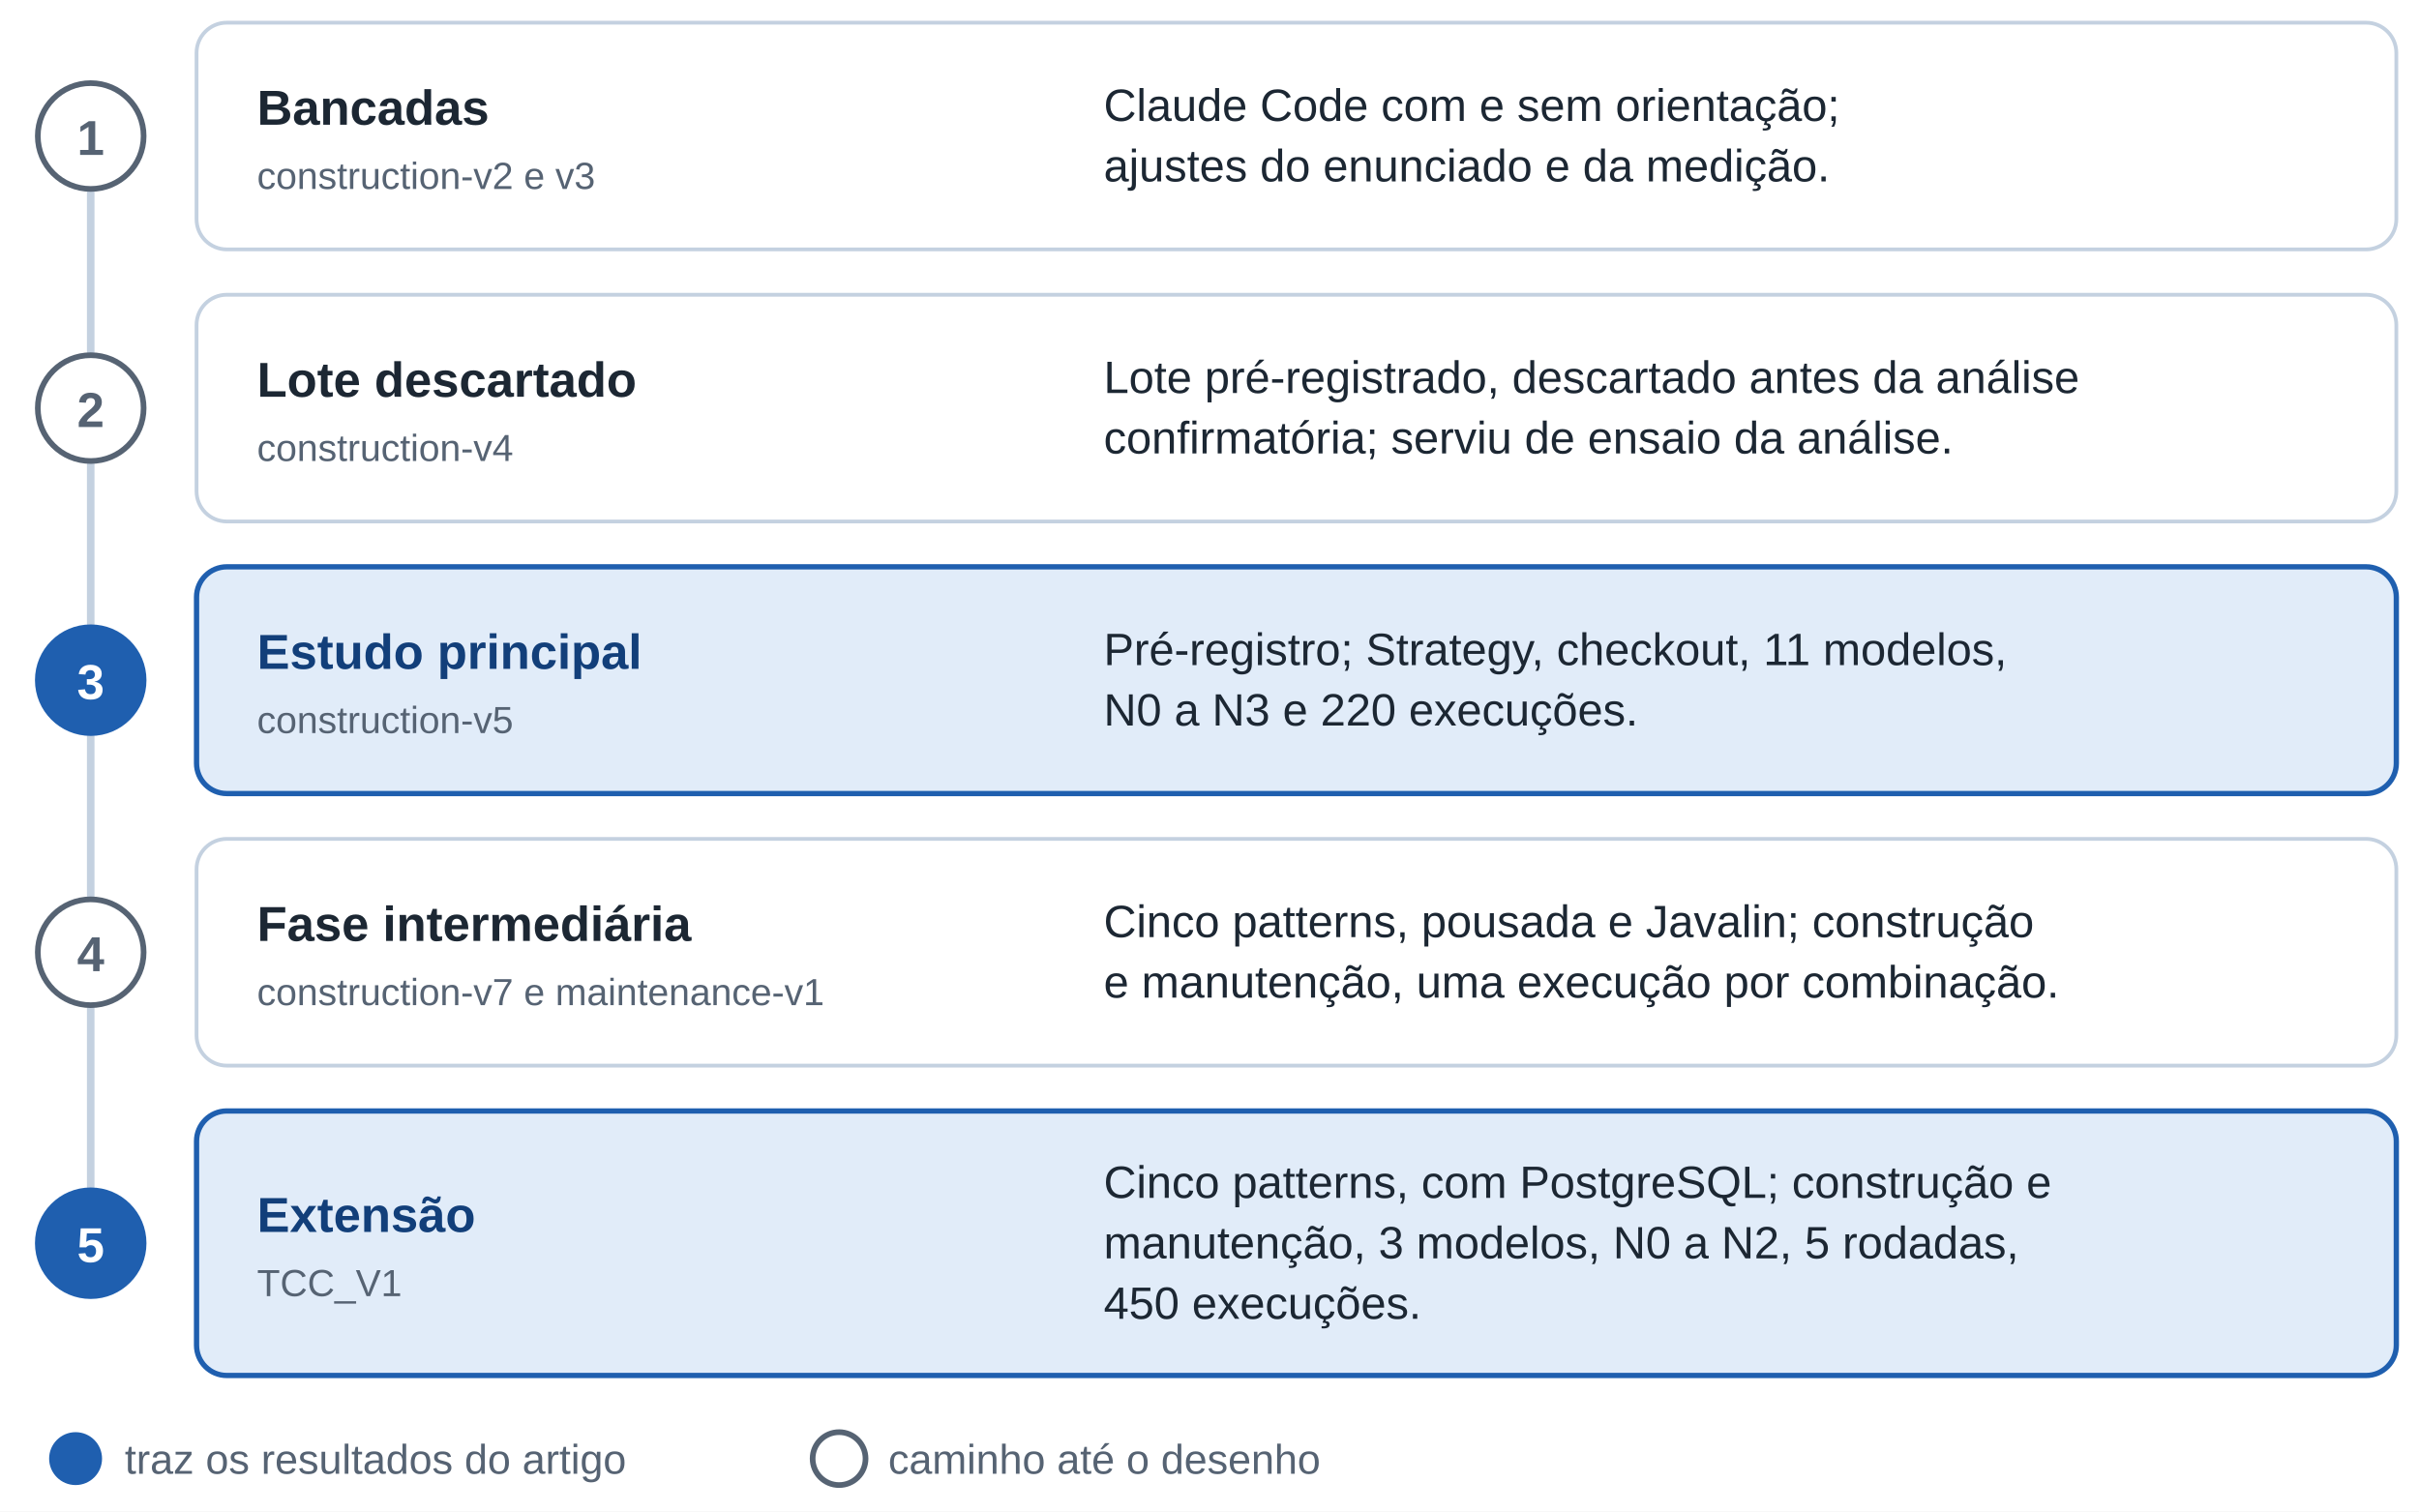
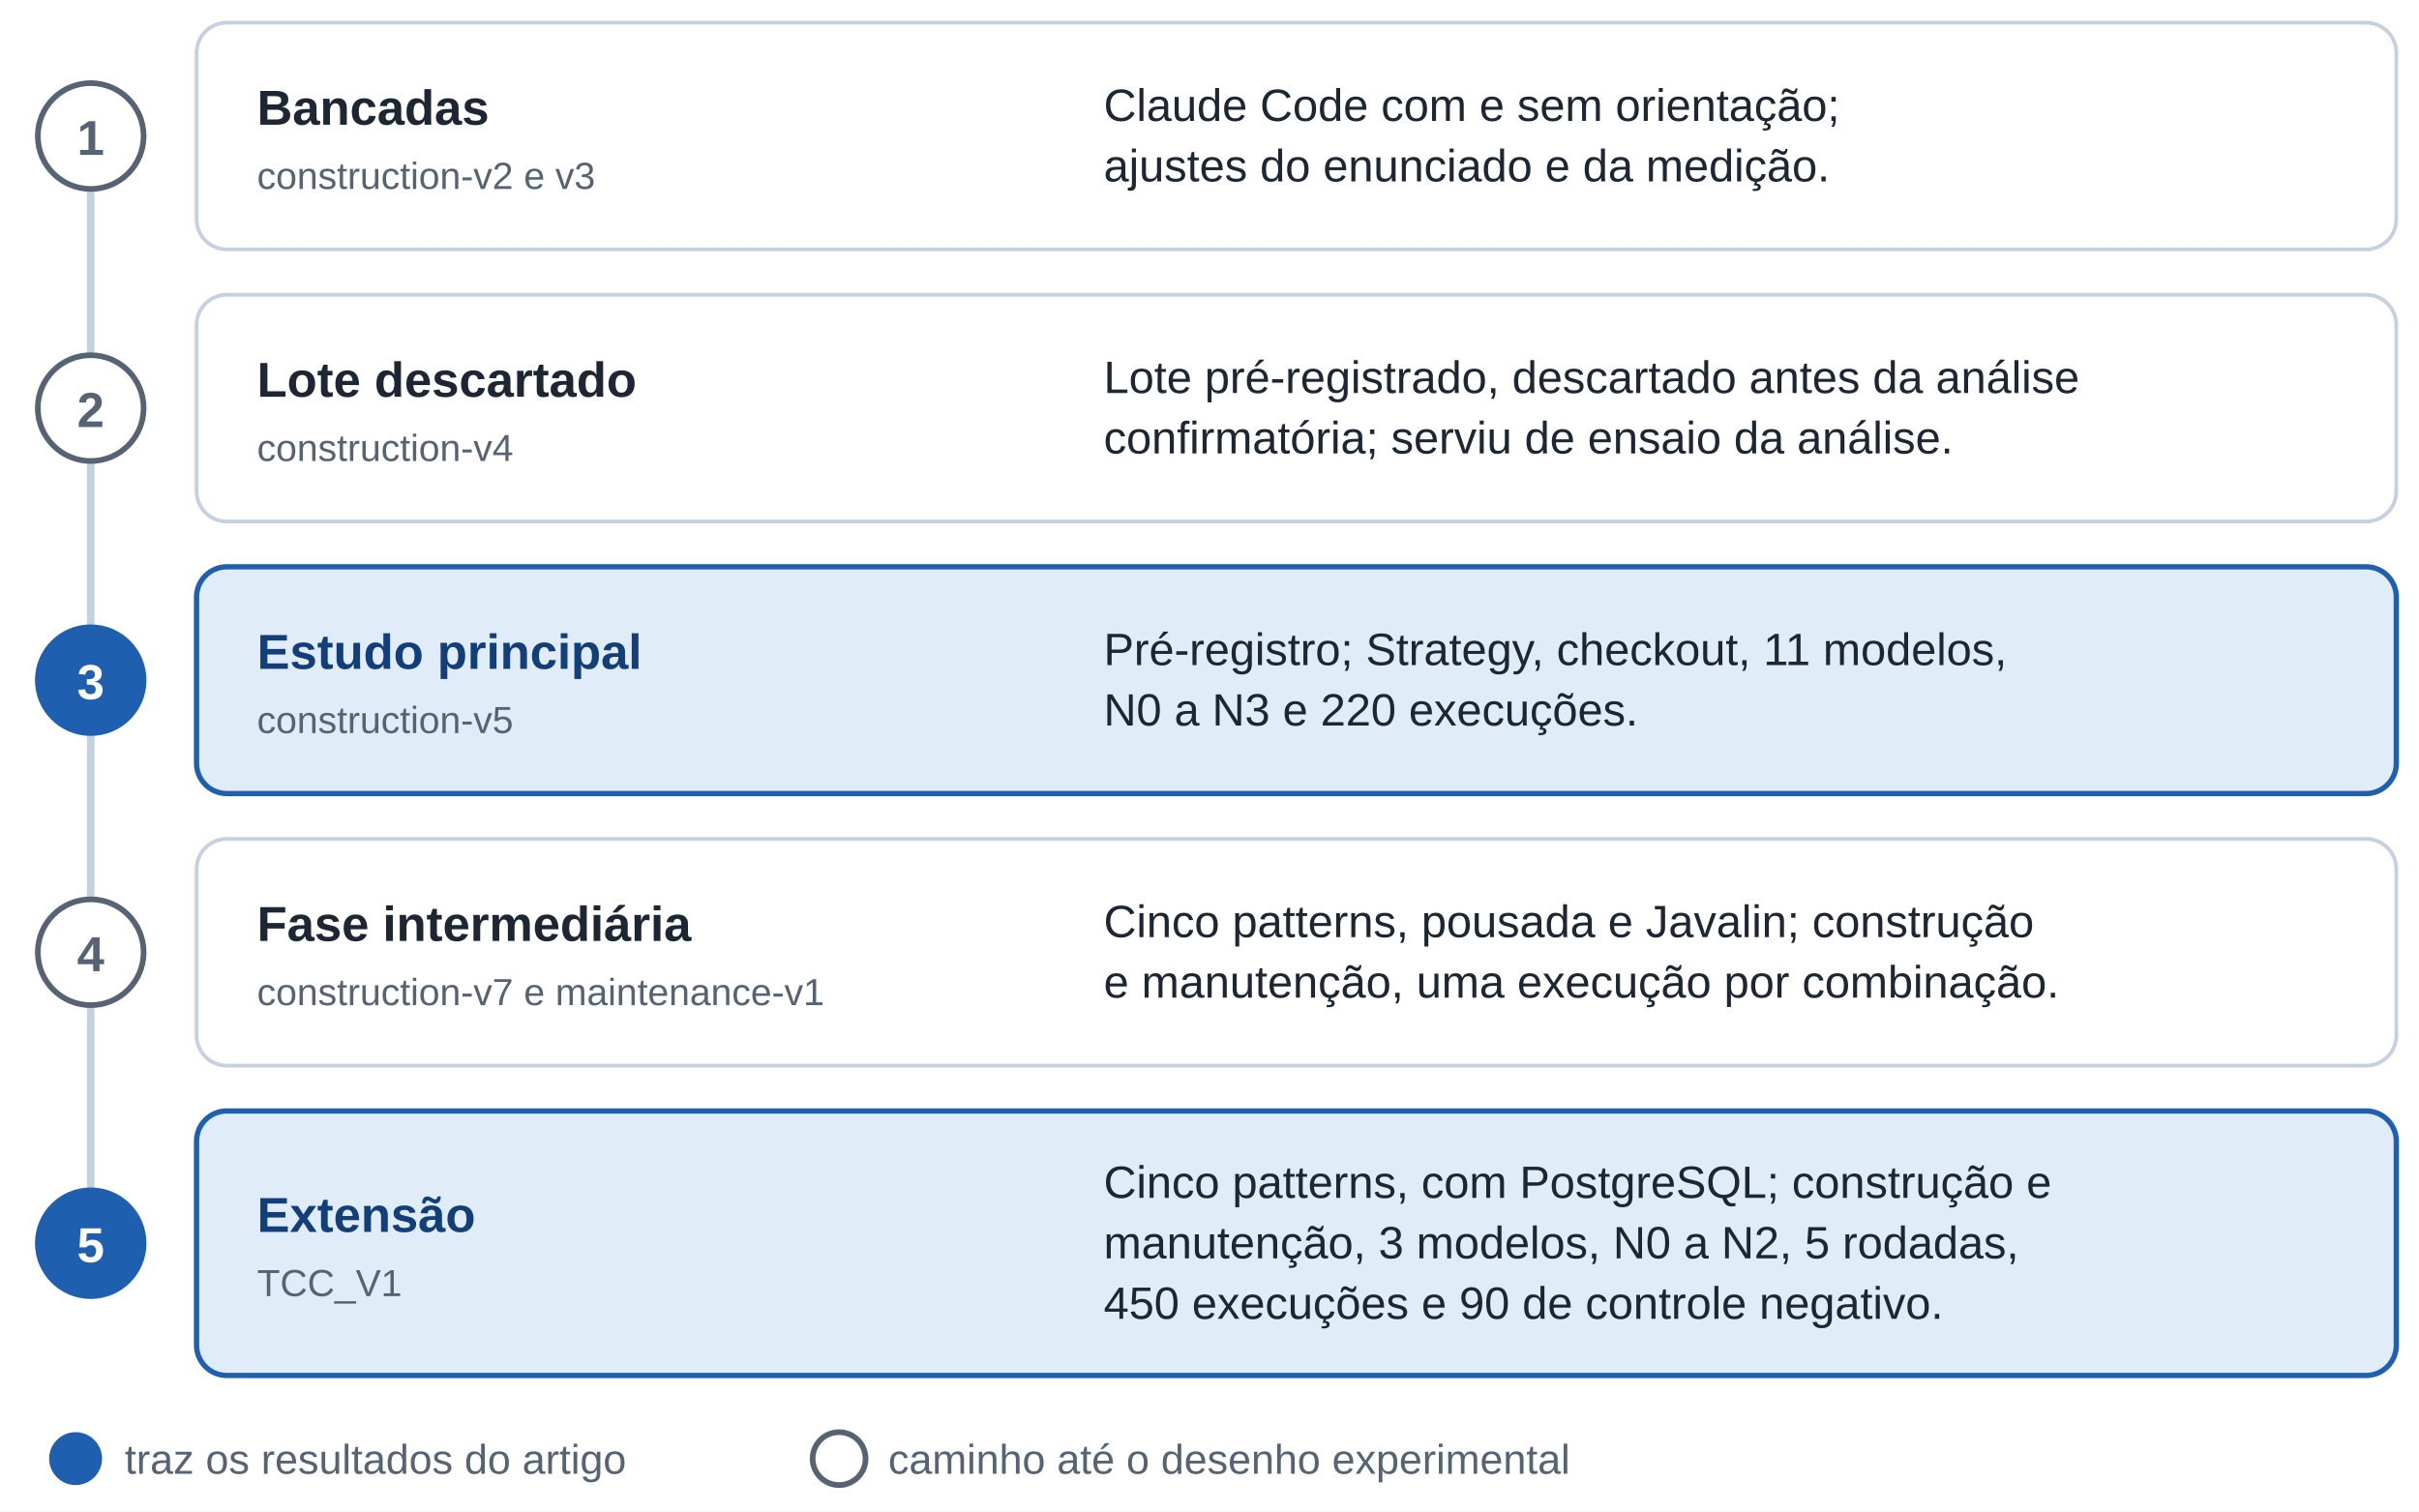
<svg xmlns="http://www.w3.org/2000/svg" viewBox="0 0 640 400" width="640" height="400">
  <defs>
    <marker id="arrow" markerWidth="8" markerHeight="8" refX="7" refY="3.5" orient="auto">
      <path d="M0,0 L7,3.5 L0,7 z" fill="#566373" />
    </marker>
  </defs>
  <rect width="640" height="400" fill="#FFFFFF" />
  <line x1="24" y1="36.0" x2="24" y2="329.0" stroke="#C4D1E0" stroke-width="2" />
  <rect x="52" y="6" width="582" height="60" rx="8" fill="#FFFFFF" stroke="#C4D1E0" stroke-width="1" />
  <text x="68" y="33.0" font-family="Arial" font-size="13" text-anchor="start" font-weight="bold" fill="#1C2733" xml:space="preserve">Bancadas</text>
  <text x="68" y="50.0" font-family="Arial" font-size="10" text-anchor="start" font-weight="normal" fill="#566373" xml:space="preserve">construction-v2 e v3</text>
  <text x="292" y="32.0" font-family="Arial" font-size="12" text-anchor="start" font-weight="normal" fill="#1C2733" xml:space="preserve">Claude Code com e sem orientação;</text>
  <text x="292" y="48.0" font-family="Arial" font-size="12" text-anchor="start" font-weight="normal" fill="#1C2733" xml:space="preserve">ajustes do enunciado e da medição.</text>
  <circle cx="24" cy="36.0" r="14" fill="#FFFFFF" stroke="#566373" stroke-width="1.5" />
  <text x="24" y="41.0" font-family="Arial" font-size="13" text-anchor="middle" font-weight="bold" fill="#566373" xml:space="preserve">1</text>
  <rect x="52" y="78" width="582" height="60" rx="8" fill="#FFFFFF" stroke="#C4D1E0" stroke-width="1" />
  <text x="68" y="105.0" font-family="Arial" font-size="13" text-anchor="start" font-weight="bold" fill="#1C2733" xml:space="preserve">Lote descartado</text>
  <text x="68" y="122.0" font-family="Arial" font-size="10" text-anchor="start" font-weight="normal" fill="#566373" xml:space="preserve">construction-v4</text>
  <text x="292" y="104.0" font-family="Arial" font-size="12" text-anchor="start" font-weight="normal" fill="#1C2733" xml:space="preserve">Lote pré-registrado, descartado antes da análise</text>
  <text x="292" y="120.0" font-family="Arial" font-size="12" text-anchor="start" font-weight="normal" fill="#1C2733" xml:space="preserve">confirmatória; serviu de ensaio da análise.</text>
  <circle cx="24" cy="108.0" r="14" fill="#FFFFFF" stroke="#566373" stroke-width="1.5" />
  <text x="24" y="113.0" font-family="Arial" font-size="13" text-anchor="middle" font-weight="bold" fill="#566373" xml:space="preserve">2</text>
  <rect x="52" y="150" width="582" height="60" rx="8" fill="#E1ECF9" stroke="#1F5FAF" stroke-width="1.4" />
  <text x="68" y="177.0" font-family="Arial" font-size="13" text-anchor="start" font-weight="bold" fill="#123F7A" xml:space="preserve">Estudo principal</text>
  <text x="68" y="194.0" font-family="Arial" font-size="10" text-anchor="start" font-weight="normal" fill="#566373" xml:space="preserve">construction-v5</text>
  <text x="292" y="176.0" font-family="Arial" font-size="12" text-anchor="start" font-weight="normal" fill="#1C2733" xml:space="preserve">Pré-registro; Strategy, checkout, 11 modelos,</text>
  <text x="292" y="192.0" font-family="Arial" font-size="12" text-anchor="start" font-weight="normal" fill="#1C2733" xml:space="preserve">N0 a N3 e 220 execuções.</text>
  <circle cx="24" cy="180.0" r="14" fill="#1F5FAF" stroke="#1F5FAF" stroke-width="1.5" />
  <text x="24" y="185.0" font-family="Arial" font-size="13" text-anchor="middle" font-weight="bold" fill="#FFFFFF" xml:space="preserve">3</text>
  <rect x="52" y="222" width="582" height="60" rx="8" fill="#FFFFFF" stroke="#C4D1E0" stroke-width="1" />
  <text x="68" y="249.0" font-family="Arial" font-size="13" text-anchor="start" font-weight="bold" fill="#1C2733" xml:space="preserve">Fase intermediária</text>
  <text x="68" y="266.0" font-family="Arial" font-size="10" text-anchor="start" font-weight="normal" fill="#566373" xml:space="preserve">construction-v7 e maintenance-v1</text>
  <text x="292" y="248.0" font-family="Arial" font-size="12" text-anchor="start" font-weight="normal" fill="#1C2733" xml:space="preserve">Cinco patterns, pousada e Javalin; construção</text>
  <text x="292" y="264.0" font-family="Arial" font-size="12" text-anchor="start" font-weight="normal" fill="#1C2733" xml:space="preserve">e manutenção, uma execução por combinação.</text>
  <circle cx="24" cy="252.0" r="14" fill="#FFFFFF" stroke="#566373" stroke-width="1.5" />
  <text x="24" y="257.0" font-family="Arial" font-size="13" text-anchor="middle" font-weight="bold" fill="#566373" xml:space="preserve">4</text>
  <rect x="52" y="294" width="582" height="70" rx="8" fill="#E1ECF9" stroke="#1F5FAF" stroke-width="1.4" />
  <text x="68" y="326.0" font-family="Arial" font-size="13" text-anchor="start" font-weight="bold" fill="#123F7A" xml:space="preserve">Extensão</text>
  <text x="68" y="343.0" font-family="Arial" font-size="10" text-anchor="start" font-weight="normal" fill="#566373" xml:space="preserve">TCC_V1</text>
  <text x="292" y="317.0" font-family="Arial" font-size="12" text-anchor="start" font-weight="normal" fill="#1C2733" xml:space="preserve">Cinco patterns, com PostgreSQL; construção e</text>
  <text x="292" y="333.0" font-family="Arial" font-size="12" text-anchor="start" font-weight="normal" fill="#1C2733" xml:space="preserve">manutenção, 3 modelos, N0 a N2, 5 rodadas,</text>
-   <text x="292" y="349.0" font-family="Arial" font-size="12" text-anchor="start" font-weight="normal" fill="#1C2733" xml:space="preserve">450 execuções.</text>
+   <text x="292" y="349.0" font-family="Arial" font-size="12" text-anchor="start" font-weight="normal" fill="#1C2733" xml:space="preserve">450 execuções e 90 de controle negativo.</text>
  <circle cx="24" cy="329.0" r="14" fill="#1F5FAF" stroke="#1F5FAF" stroke-width="1.5" />
  <text x="24" y="334.0" font-family="Arial" font-size="13" text-anchor="middle" font-weight="bold" fill="#FFFFFF" xml:space="preserve">5</text>
  <circle cx="20" cy="386" r="7" fill="#1F5FAF" />
  <text x="33" y="390" font-family="Arial" font-size="11" text-anchor="start" font-weight="normal" fill="#566373" xml:space="preserve">traz os resultados do artigo</text>
  <circle cx="222" cy="386" r="7" fill="#FFFFFF" stroke="#566373" stroke-width="1.5" />
-   <text x="235" y="390" font-family="Arial" font-size="11" text-anchor="start" font-weight="normal" fill="#566373" xml:space="preserve">caminho até o desenho</text>
+   <text x="235" y="390" font-family="Arial" font-size="11" text-anchor="start" font-weight="normal" fill="#566373" xml:space="preserve">caminho até o desenho experimental</text>
</svg>
